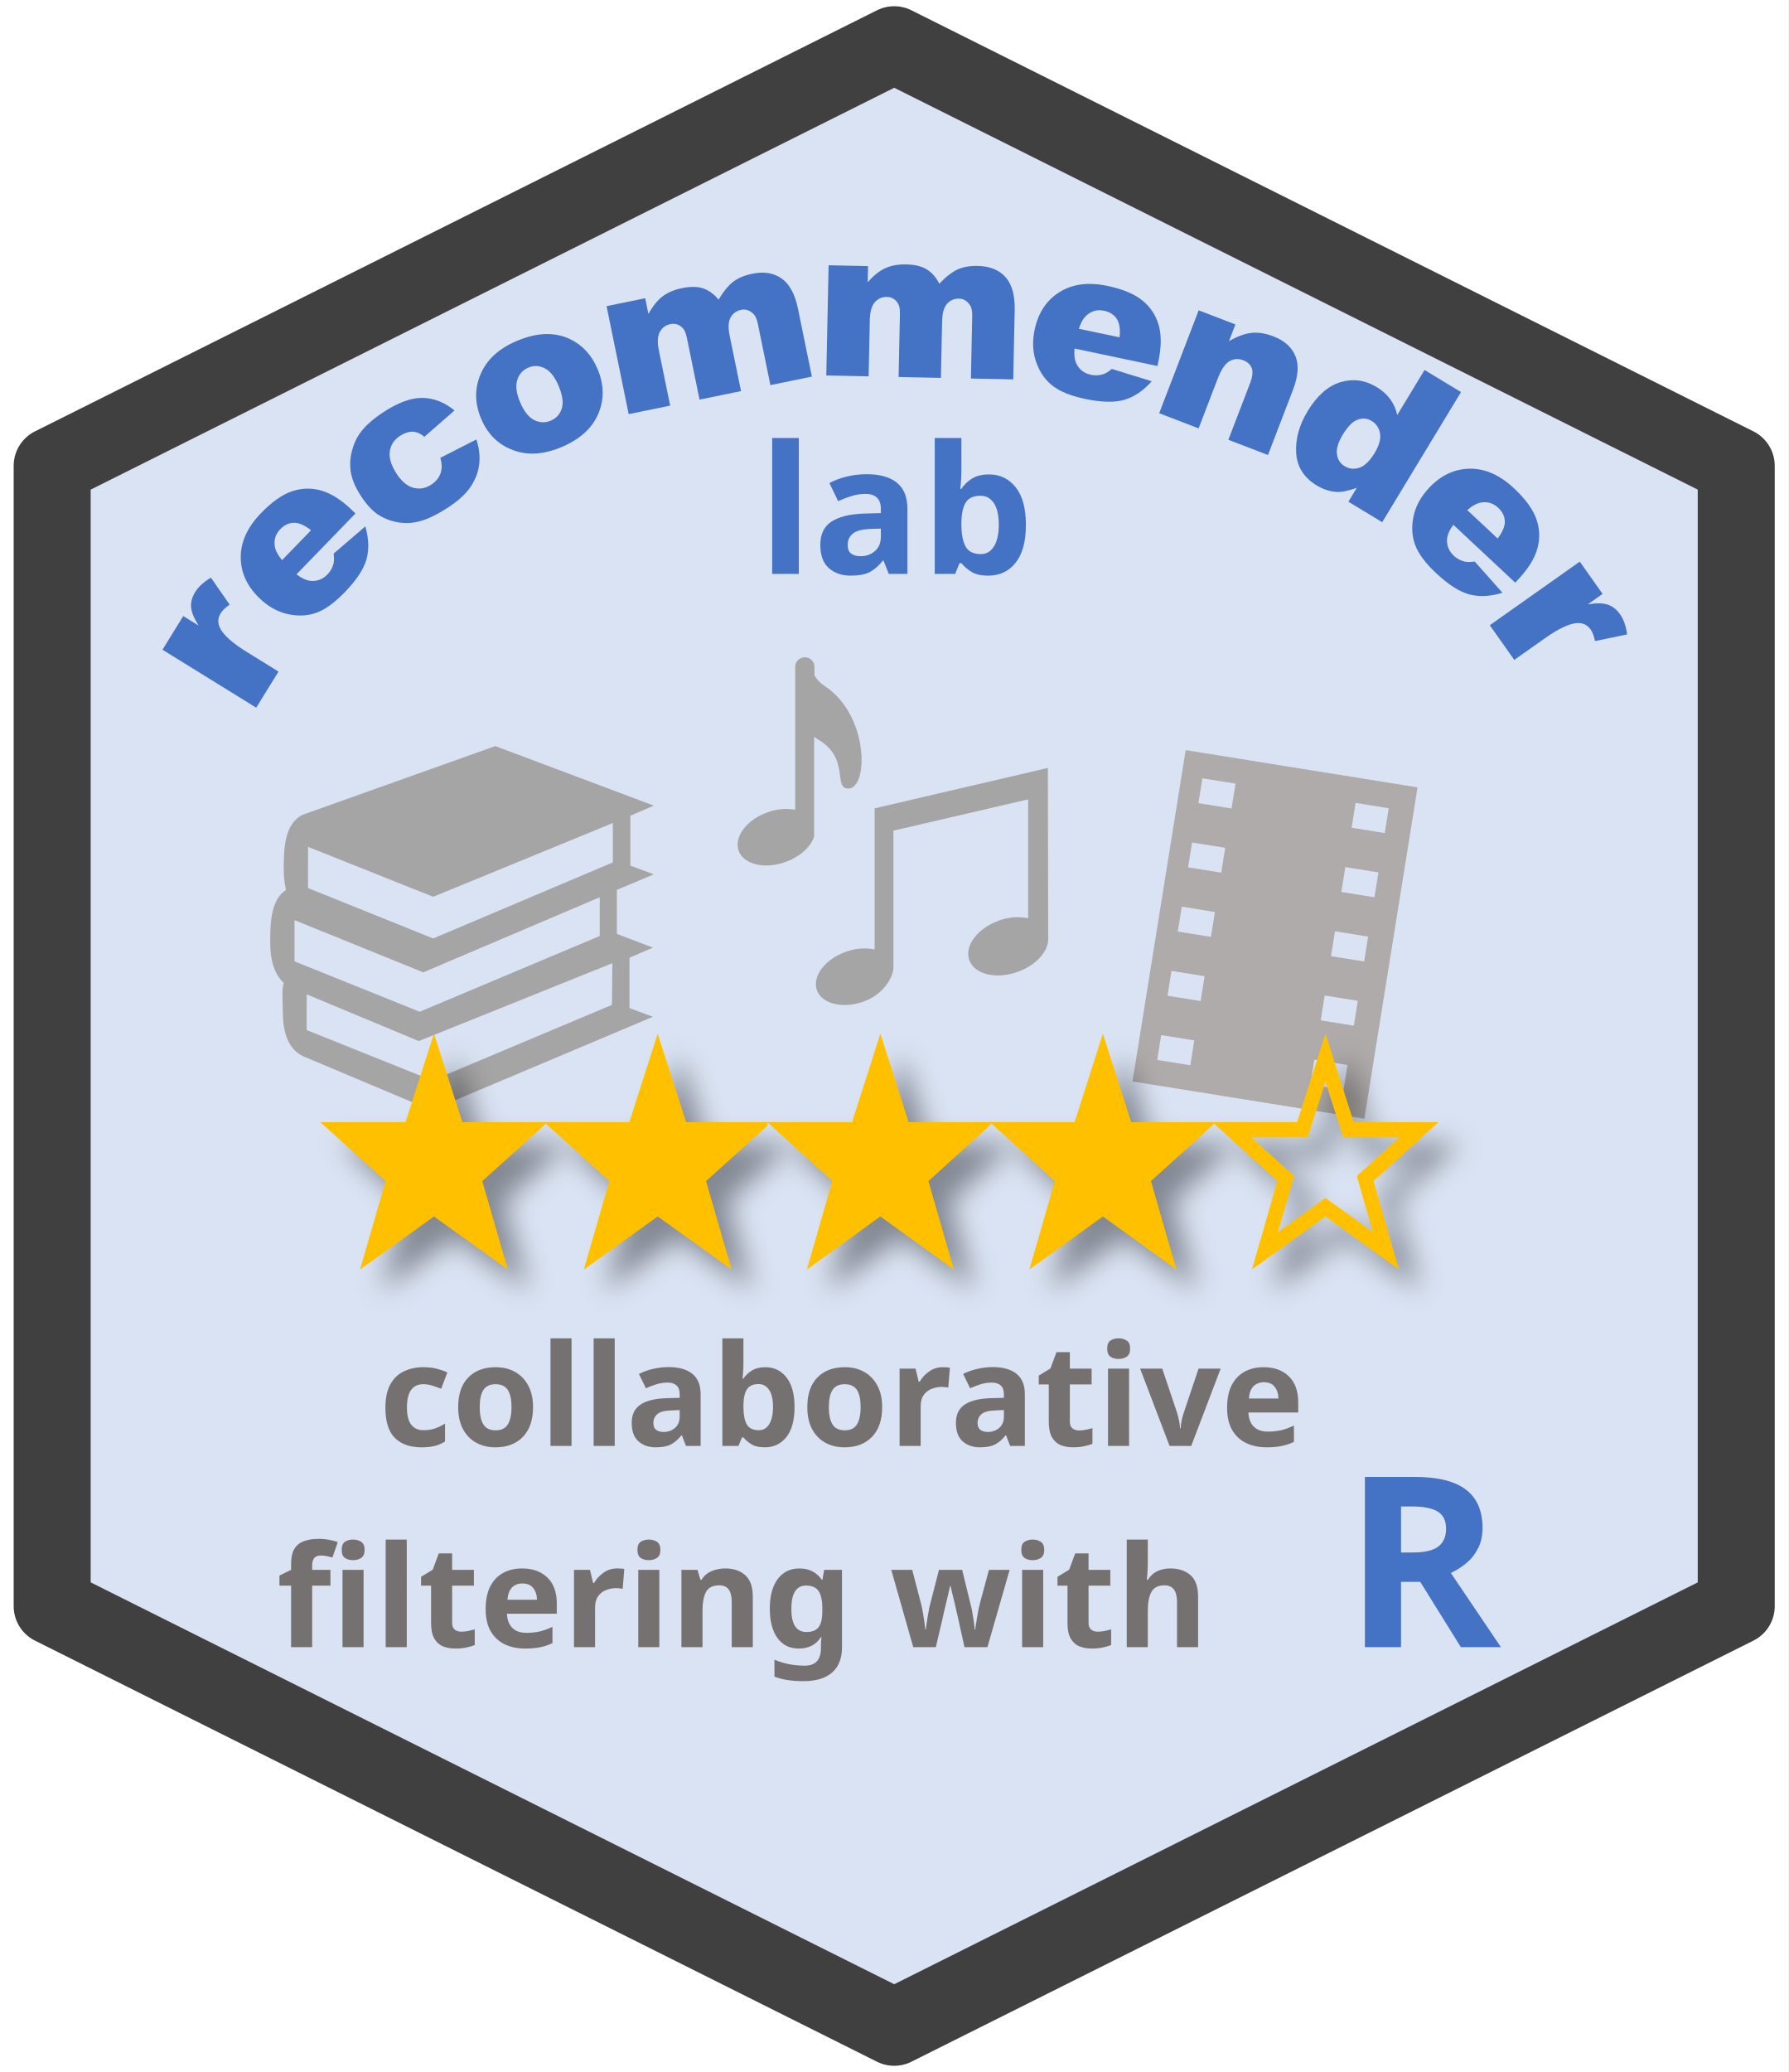
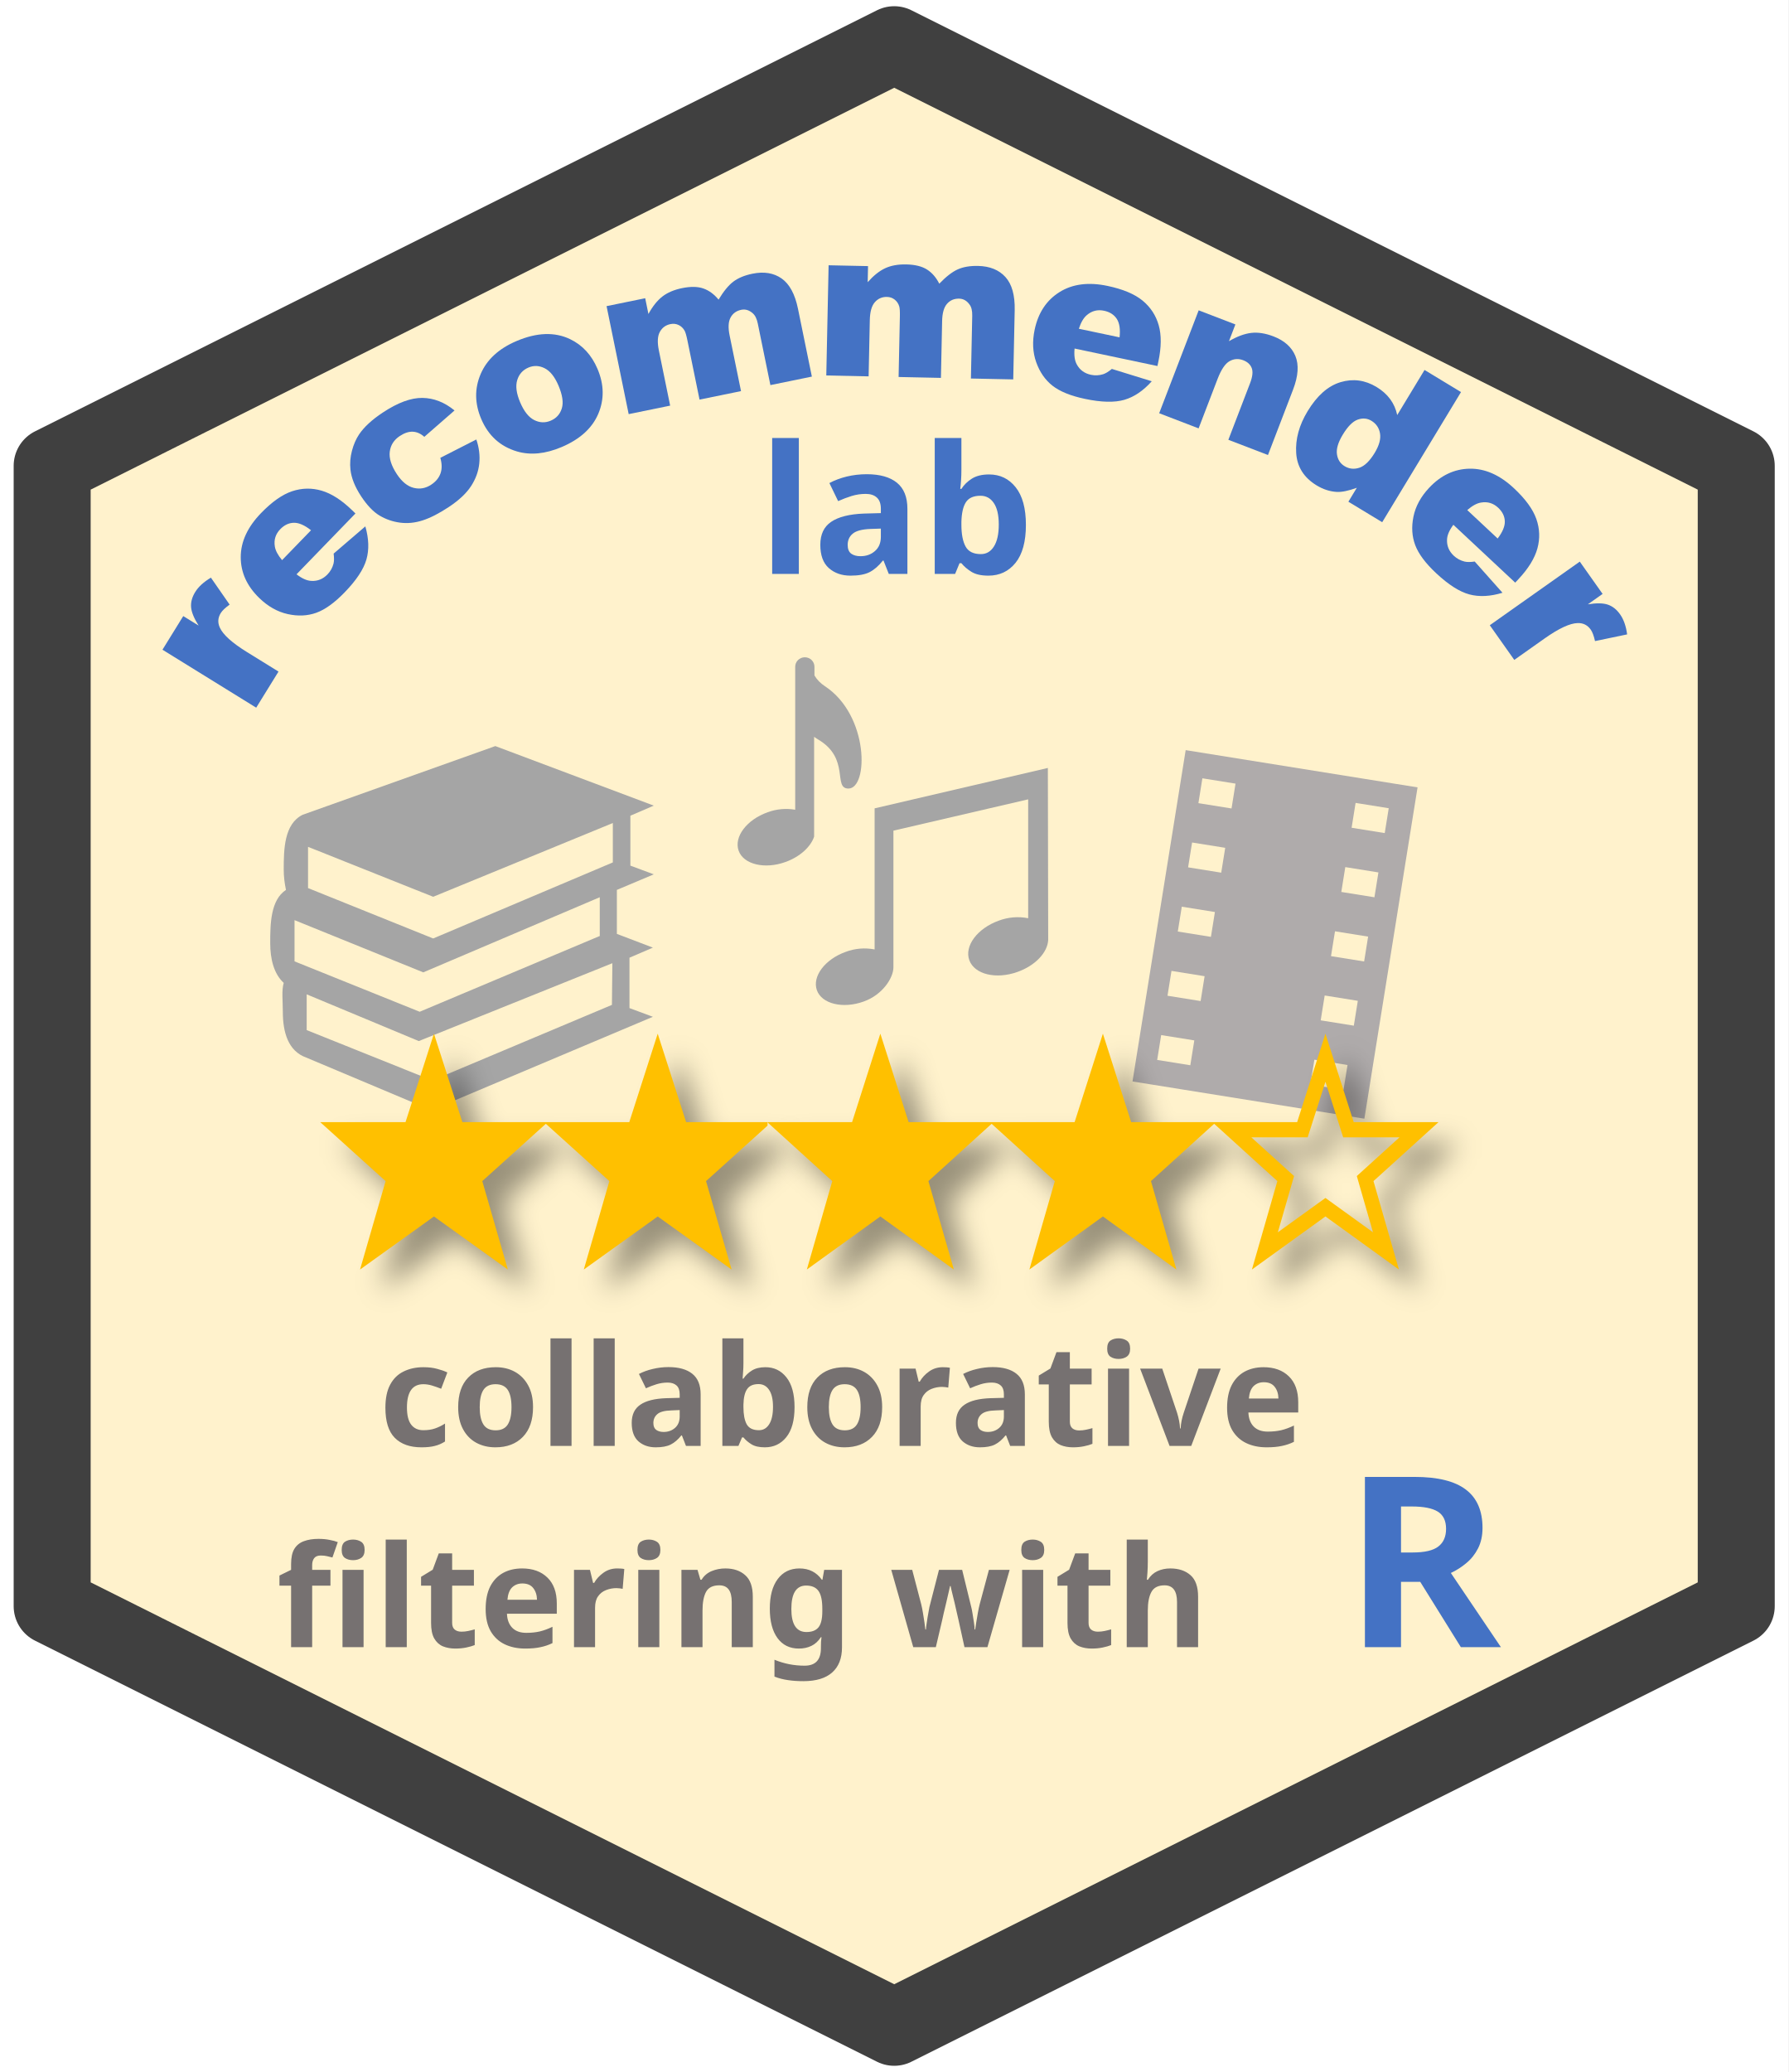
<svg xmlns="http://www.w3.org/2000/svg" width="240" height="278" overflow="hidden">
  <defs>
    <filter id="fx0" x="-10%" y="-10%" width="120%" height="120%" filterUnits="userSpaceOnUse" primitiveUnits="userSpaceOnUse">
      <feComponentTransfer color-interpolation-filters="sRGB">
        <feFuncR type="discrete" tableValues="0 0" />
        <feFuncG type="discrete" tableValues="0 0" />
        <feFuncB type="discrete" tableValues="0 0" />
        <feFuncA type="linear" slope="0.4" intercept="0" />
      </feComponentTransfer>
      <feGaussianBlur stdDeviation="1.778 1.778" />
    </filter>
    <filter id="fx1" x="-10%" y="-10%" width="120%" height="120%" filterUnits="userSpaceOnUse" primitiveUnits="userSpaceOnUse">
      <feComponentTransfer color-interpolation-filters="sRGB">
        <feFuncR type="discrete" tableValues="0 0" />
        <feFuncG type="discrete" tableValues="0 0" />
        <feFuncB type="discrete" tableValues="0 0" />
        <feFuncA type="linear" slope="0.4" intercept="0" />
      </feComponentTransfer>
      <feGaussianBlur stdDeviation="1.778 1.778" />
    </filter>
    <clipPath id="clip2">
      <rect x="0" y="0" width="240" height="278" />
    </clipPath>
    <clipPath id="clip3">
      <rect x="33" y="95" width="58" height="59" />
    </clipPath>
    <clipPath id="clip4">
      <rect x="33" y="95" width="58" height="59" />
    </clipPath>
    <clipPath id="clip5">
      <rect x="33" y="95" width="58" height="59" />
    </clipPath>
    <clipPath id="clip6">
      <rect x="89" y="81" width="62" height="61" />
    </clipPath>
    <clipPath id="clip7">
      <rect x="89" y="81" width="62" height="61" />
    </clipPath>
    <clipPath id="clip8">
      <rect x="89" y="81" width="62" height="61" />
    </clipPath>
    <clipPath id="clip9">
      <path d="M148.717 94.415 202.061 102.98 193.496 156.324 140.152 147.76Z" fill-rule="evenodd" clip-rule="evenodd" />
    </clipPath>
    <clipPath id="clip10">
      <path d="M148.717 94.415 202.061 102.98 193.496 156.324 140.152 147.76Z" fill-rule="evenodd" clip-rule="evenodd" />
    </clipPath>
    <clipPath id="clip11">
      <path d="M148.717 94.415 202.061 102.98 193.496 156.324 140.152 147.76Z" fill-rule="evenodd" clip-rule="evenodd" />
    </clipPath>
    <clipPath id="clip12">
      <rect x="1" y="31" width="76" height="50" />
    </clipPath>
    <clipPath id="clip13">
      <rect x="0" y="0" width="76" height="112" />
    </clipPath>
    <clipPath id="clip14">
      <rect x="6" y="6" width="63" height="99" />
    </clipPath>
    <clipPath id="clip15">
      <rect x="6" y="6" width="63" height="99" />
    </clipPath>
    <clipPath id="clip16">
      <rect x="6" y="6" width="96" height="99" />
    </clipPath>
    <clipPath id="clip17">
      <rect x="41" y="105" width="62" height="98" />
    </clipPath>
    <clipPath id="clip18">
      <rect x="41" y="105" width="62" height="98" />
    </clipPath>
    <clipPath id="clip19">
      <rect x="41" y="105" width="95" height="98" />
    </clipPath>
    <clipPath id="clip20">
      <rect x="1" y="31" width="105" height="50" />
    </clipPath>
    <clipPath id="clip21">
      <rect x="0" y="0" width="108" height="112" />
    </clipPath>
    <clipPath id="clip22">
      <rect x="6" y="6" width="95" height="99" />
    </clipPath>
    <clipPath id="clip23">
      <rect x="6" y="6" width="95" height="99" />
    </clipPath>
    <clipPath id="clip24">
      <rect x="6" y="6" width="95" height="99" />
    </clipPath>
    <clipPath id="clip25">
      <rect x="101" y="105" width="94" height="98" />
    </clipPath>
    <clipPath id="clip26">
      <rect x="101" y="105" width="94" height="98" />
    </clipPath>
    <clipPath id="clip27">
      <rect x="101" y="105" width="94" height="98" />
    </clipPath>
  </defs>
  <g clip-path="url(#clip2)">
    <rect x="0" y="0" width="240" height="278" fill="#FFFFFF" />
-     <path d="M120 6 233 62.5 233 215.5 120 272 7 215.5 7 62.5Z" stroke="#404040" stroke-width="10.333" stroke-linejoin="round" stroke-miterlimit="10" fill="#DAE3F3" fill-rule="evenodd" />
+     <path d="M120 6 233 62.5 233 215.5 120 272 7 215.5 7 62.5Z" stroke="#404040" stroke-width="10.333" stroke-linejoin="round" stroke-miterlimit="10" fill="#FFF2CC" fill-rule="evenodd" />
    <path d="M26.198 79.428C26.638 78.717 27.34 78.076 28.304 77.504L30.816 81.121C30.228 81.543 29.831 81.919 29.626 82.251 29.235 82.883 29.193 83.534 29.5 84.203 29.926 85.155 31.146 86.253 33.16 87.498L37.376 90.105 34.381 94.949 21.803 87.172 24.593 82.659 26.654 83.933C26.03 82.947 25.693 82.12 25.643 81.45 25.593 80.781 25.778 80.107 26.198 79.428Z" fill="#4472C4" fill-rule="evenodd" />
    <text fill="#000000" fill-opacity="0" font-family="Arial,Arial_MSFontService,sans-serif" font-size="17.445" x="21.803" y="92.769">r</text>
    <path d="M37.611 71.002C36.984 71.649 36.74 72.415 36.879 73.299 36.96 73.856 37.285 74.474 37.854 75.154L41.739 71.144C40.875 70.462 40.106 70.127 39.434 70.141 38.761 70.155 38.153 70.442 37.611 71.002ZM35.036 68.837C36.508 67.317 37.901 66.34 39.214 65.905 40.527 65.471 41.843 65.447 43.162 65.833 44.481 66.219 45.841 67.091 47.241 68.447L47.701 68.893 39.794 77.054C40.519 77.614 41.177 77.909 41.768 77.939 42.609 77.991 43.337 77.7 43.95 77.067 44.338 76.667 44.606 76.19 44.755 75.636 44.841 75.293 44.847 74.84 44.773 74.277L49.028 70.625C49.501 72.272 49.549 73.753 49.172 75.069 48.796 76.385 47.823 77.853 46.253 79.473 44.89 80.88 43.62 81.794 42.441 82.217 41.263 82.639 39.985 82.697 38.608 82.391 37.231 82.084 35.959 81.366 34.792 80.235 33.132 78.627 32.304 76.793 32.307 74.735 32.311 72.677 33.221 70.711 35.036 68.837Z" fill="#4472C4" fill-rule="evenodd" />
    <text fill="#000000" fill-opacity="0" font-family="Arial,Arial_MSFontService,sans-serif" font-size="17.023" x="32.307" y="80.456">e</text>
    <path d="M51.364 55.356C53.376 54.023 55.149 53.367 56.682 53.387 58.216 53.407 59.654 53.969 60.997 55.073L56.942 58.61C56.454 58.176 55.938 57.947 55.394 57.923 54.849 57.9 54.267 58.093 53.648 58.503 52.866 59.02 52.419 59.719 52.306 60.6 52.193 61.48 52.513 62.489 53.265 63.625 53.935 64.637 54.684 65.247 55.512 65.454 56.34 65.662 57.125 65.52 57.868 65.028 58.488 64.618 58.903 64.114 59.115 63.518 59.327 62.921 59.319 62.224 59.092 61.428L63.924 58.964C64.296 60.064 64.427 61.144 64.316 62.203 64.204 63.263 63.835 64.273 63.207 65.234 62.58 66.195 61.589 67.124 60.234 68.021 58.926 68.887 57.756 69.486 56.724 69.819 55.692 70.153 54.682 70.254 53.694 70.124 52.706 69.994 51.791 69.679 50.948 69.18 50.105 68.681 49.282 67.825 48.478 66.611 47.638 65.342 47.156 64.143 47.031 63.013 46.939 62.184 47.005 61.343 47.23 60.488 47.454 59.633 47.777 58.893 48.199 58.269 48.869 57.28 49.924 56.309 51.364 55.356Z" fill="#4472C4" fill-rule="evenodd" />
    <text fill="#000000" fill-opacity="0" font-family="Arial,Arial_MSFontService,sans-serif" font-size="16.792" x="46.991" y="68.08">c</text>
    <path d="M70.922 49.313C70.162 49.636 69.658 50.196 69.412 50.992 69.165 51.788 69.296 52.783 69.804 53.98 70.32 55.193 70.947 55.985 71.685 56.357 72.424 56.73 73.164 56.758 73.908 56.441 74.659 56.122 75.155 55.573 75.394 54.795 75.634 54.018 75.484 52.997 74.947 51.732 74.446 50.553 73.829 49.779 73.097 49.41 72.365 49.04 71.64 49.008 70.922 49.313ZM69.32 45.757C72.045 44.598 74.44 44.513 76.504 45.502 78.165 46.299 79.391 47.629 80.183 49.491 81.073 51.584 81.108 53.594 80.288 55.522 79.468 57.449 77.832 58.934 75.38 59.977 73.193 60.906 71.189 61.103 69.367 60.566 67.124 59.896 65.529 58.445 64.581 56.215 63.698 54.139 63.672 52.131 64.501 50.189 65.33 48.248 66.936 46.771 69.32 45.757Z" fill="#4472C4" fill-rule="evenodd" />
    <text fill="#000000" fill-opacity="0" font-family="Arial,Arial_MSFontService,sans-serif" font-size="16.042" x="63.898" y="58.856">o</text>
    <path d="M91.532 38.659C92.689 38.422 93.646 38.439 94.404 38.71 95.162 38.981 95.837 39.478 96.431 40.2 97.109 39.075 97.772 38.269 98.42 37.781 99.067 37.293 99.918 36.941 100.972 36.725 102.525 36.407 103.832 36.62 104.893 37.365 105.954 38.11 106.685 39.464 107.088 41.428L108.951 50.528 103.385 51.668 101.695 43.414C101.561 42.76 101.334 42.299 101.015 42.033 100.541 41.608 100.028 41.453 99.475 41.566 98.823 41.7 98.345 42.044 98.043 42.599 97.741 43.153 97.697 43.954 97.912 44.999L99.443 52.475 93.877 53.615 92.242 45.635C92.112 44.998 91.987 44.574 91.867 44.361 91.674 44.022 91.409 43.77 91.071 43.607 90.733 43.444 90.368 43.403 89.976 43.483 89.337 43.614 88.862 43.963 88.55 44.529 88.238 45.095 88.195 45.928 88.42 47.029L89.934 54.423 84.368 55.563 81.401 41.075 86.585 40.013 87.018 42.128C87.584 41.093 88.209 40.311 88.894 39.782 89.578 39.253 90.457 38.879 91.532 38.659Z" fill="#4472C4" fill-rule="evenodd" />
    <text fill="#000000" fill-opacity="0" font-family="Arial,Arial_MSFontService,sans-serif" font-size="18.98" x="81.401" y="53.19">m</text>
    <path d="M121.613 35.477C122.793 35.502 123.723 35.73 124.402 36.162 125.081 36.594 125.63 37.228 126.05 38.063 126.96 37.117 127.785 36.477 128.524 36.144 129.264 35.812 130.171 35.657 131.247 35.679 132.831 35.713 134.059 36.21 134.929 37.171 135.799 38.131 136.213 39.614 136.171 41.619L135.975 50.905 130.295 50.786 130.472 42.363C130.486 41.694 130.367 41.195 130.115 40.865 129.746 40.346 129.28 40.081 128.716 40.069 128.05 40.055 127.509 40.285 127.091 40.759 126.674 41.233 126.454 42.004 126.432 43.072L126.271 50.701 120.591 50.581 120.762 42.437C120.776 41.787 120.748 41.346 120.678 41.112 120.565 40.738 120.362 40.434 120.069 40.201 119.775 39.967 119.429 39.846 119.028 39.838 118.376 39.824 117.835 40.059 117.406 40.542 116.977 41.025 116.75 41.828 116.726 42.951L116.568 50.497 110.887 50.377 111.198 35.592 116.489 35.703 116.443 37.861C117.225 36.977 118.007 36.352 118.791 35.988 119.575 35.624 120.516 35.454 121.613 35.477Z" fill="#4472C4" fill-rule="evenodd" />
    <text fill="#000000" fill-opacity="0" font-family="Arial,Arial_MSFontService,sans-serif" font-size="15.431" x="110.887" y="48.976">m</text>
    <path d="M148.165 41.692C147.284 41.506 146.506 41.708 145.832 42.296 145.404 42.661 145.054 43.265 144.781 44.109L150.244 45.262C150.362 44.167 150.235 43.339 149.865 42.776 149.495 42.215 148.928 41.853 148.165 41.692ZM148.626 38.36C150.697 38.796 152.266 39.455 153.333 40.334 154.4 41.214 155.121 42.315 155.497 43.637 155.873 44.959 155.86 46.574 155.457 48.482L155.325 49.109 144.207 46.763C144.119 47.675 144.22 48.389 144.509 48.905 144.913 49.645 145.546 50.106 146.409 50.288 146.954 50.403 147.501 50.376 148.049 50.207 148.385 50.097 148.771 49.861 149.209 49.498L154.566 51.154C153.424 52.432 152.196 53.261 150.882 53.644 149.568 54.026 147.807 53.984 145.6 53.518 143.683 53.114 142.232 52.526 141.247 51.753 140.262 50.981 139.532 49.931 139.058 48.602 138.584 47.273 138.515 45.814 138.85 44.224 139.327 41.963 140.438 40.285 142.182 39.192 143.926 38.099 146.074 37.821 148.626 38.36Z" fill="#4472C4" fill-rule="evenodd" />
    <text fill="#000000" fill-opacity="0" font-family="Arial,Arial_MSFontService,sans-serif" font-size="15.809" x="138.642" y="51.926">e</text>
    <path d="M170.899 45.133C172.364 45.695 173.343 46.571 173.836 47.759 174.329 48.948 174.227 50.452 173.528 52.273L170.16 61.048 164.843 59.007 167.757 51.415C168.09 50.548 168.165 49.873 167.982 49.39 167.799 48.908 167.418 48.555 166.837 48.332 166.196 48.086 165.582 48.129 164.997 48.461 164.412 48.793 163.879 49.588 163.396 50.845L160.851 57.475 155.56 55.444 160.86 41.637 165.787 43.529 164.924 45.778C166.013 45.142 167.01 44.771 167.916 44.666 168.821 44.562 169.816 44.717 170.899 45.133Z" fill="#4472C4" fill-rule="evenodd" />
    <text fill="#000000" fill-opacity="0" font-family="Arial,Arial_MSFontService,sans-serif" font-size="19.41" x="155.56" y="58.621">n</text>
    <path d="M184.044 56.457C183.48 56.116 182.866 56.064 182.201 56.301 181.536 56.539 180.869 57.21 180.201 58.313 179.575 59.346 179.314 60.221 179.416 60.94 179.518 61.658 179.859 62.193 180.438 62.544 181.058 62.919 181.72 62.989 182.427 62.755 183.133 62.521 183.818 61.856 184.482 60.76 185.083 59.768 185.321 58.9 185.196 58.157 185.071 57.413 184.687 56.847 184.044 56.457ZM191.17 49.638 196.065 52.603 185.489 70.064 180.951 67.315 182.083 65.445C180.967 65.855 180.063 66.039 179.371 66 178.451 65.942 177.562 65.653 176.704 65.134 174.981 64.09 174.062 62.638 173.946 60.777 173.831 58.916 174.34 57.048 175.476 55.175 176.745 53.078 178.219 51.779 179.897 51.275 181.575 50.772 183.188 50.989 184.736 51.927 185.491 52.384 186.099 52.926 186.56 53.553 187.021 54.18 187.337 54.892 187.505 55.688Z" fill="#4472C4" fill-rule="evenodd" />
    <text fill="#000000" fill-opacity="0" font-family="Arial,Arial_MSFontService,sans-serif" font-size="20.426" x="173.93" y="67.511">d</text>
    <path d="M201.051 68.121C200.393 67.506 199.623 67.275 198.742 67.43 198.187 67.52 197.574 67.856 196.904 68.437L200.982 72.251C201.649 71.375 201.97 70.6 201.944 69.928 201.918 69.256 201.62 68.653 201.051 68.121ZM203.17 65.508C204.716 66.953 205.718 68.329 206.175 69.633 206.633 70.938 206.68 72.254 206.318 73.579 205.955 74.905 205.108 76.28 203.776 77.704L203.339 78.172 195.039 70.411C194.492 71.145 194.209 71.808 194.189 72.4 194.152 73.242 194.455 73.964 195.099 74.567 195.506 74.947 195.988 75.207 196.544 75.346 196.889 75.426 197.342 75.424 197.904 75.34L201.631 79.53C199.992 80.031 198.512 80.106 197.19 79.753 195.868 79.4 194.383 78.453 192.735 76.912 191.304 75.574 190.367 74.32 189.924 73.149 189.481 71.978 189.4 70.702 189.682 69.32 189.964 67.938 190.66 66.653 191.77 65.466 193.348 63.778 195.167 62.917 197.225 62.884 199.283 62.852 201.265 63.726 203.17 65.508Z" fill="#4472C4" fill-rule="evenodd" />
    <text fill="#000000" fill-opacity="0" font-family="Arial,Arial_MSFontService,sans-serif" font-size="17.088" x="189.518" y="77.835">e</text>
    <path d="M217.413 82.426C217.895 83.108 218.21 84.005 218.359 85.116L214.049 86.014C213.89 85.307 213.699 84.795 213.474 84.476 213.045 83.87 212.463 83.577 211.726 83.597 210.684 83.618 209.196 84.311 207.263 85.677L203.214 88.539 199.927 83.888 212.004 75.352 215.066 79.685 213.087 81.083C214.239 80.895 215.132 80.908 215.768 81.124 216.404 81.34 216.952 81.774 217.413 82.426Z" fill="#4472C4" fill-rule="evenodd" />
    <text fill="#000000" fill-opacity="0" font-family="Arial,Arial_MSFontService,sans-serif" font-size="13.187" x="199.927" y="86.891">r</text>
    <text fill="#767171" font-family="Arial Black,Arial Black_MSFontService,sans-serif" font-weight="900" font-size="19" transform="translate(37.1269 221)">filtering with <tspan fill="#4472C4" font-family="Calibri,Calibri_MSFontService,sans-serif" font-weight="700" font-size="32" x="143.167" y="0">R</tspan>
      <tspan font-size="19" x="13.733" y="-27">collaborative</tspan>
    </text>
    <g clip-path="url(#clip3)">
      <g clip-path="url(#clip4)">
        <g clip-path="url(#clip5)">
          <path d="M54.737 21.931 51.596 20.783 51.596 14.198 54.737 12.869 33.471 5.015 7.612 14.077C5.135 15.285 5.075 18.608 5.075 21.327 5.075 22.233 5.196 23.14 5.377 23.985 3.323 25.315 3.263 28.396 3.263 30.994 3.263 33.108 3.746 35.042 5.075 36.25 4.773 37.277 4.954 38.546 4.954 40.056 4.954 42.775 5.679 45.252 8.096 46.098L24.892 53.046 54.617 40.721 51.475 39.573 51.475 32.927 54.617 31.598 49.783 29.785 49.783 23.985 54.737 21.931ZM8.338 18.306 25.133 24.892 49.24 15.165 49.24 20.36 25.133 30.39 8.338 23.744 8.338 18.306ZM49.119 39.15 25.012 49.119 8.156 42.473 8.156 37.76 23.2 43.923 49.179 33.652 49.119 39.15ZM47.427 30.087 23.321 40.056 6.525 33.41 6.525 27.973 23.804 34.86 47.487 24.952 47.487 30.087Z" fill="#A5A5A5" transform="matrix(1 0 0 1.01724 33 95)" />
        </g>
      </g>
    </g>
    <g clip-path="url(#clip6)">
      <g clip-path="url(#clip7)">
        <g clip-path="url(#clip8)">
          <path d="M50.789 22.036 27.914 27.456 27.914 46.385C26.638 46.131 25.316 46.244 24.101 46.709 21.344 47.713 19.653 50.014 20.289 51.85 20.924 53.686 23.727 54.392 26.484 53.369 28.975 52.466 30.398 50.192 30.398 48.781L30.398 30.449 48.19 26.249 48.19 42.198C46.887 41.935 45.535 42.05 44.295 42.528 41.474 43.564 39.733 45.934 40.419 47.834 41.105 49.734 43.945 50.433 46.773 49.404 49.162 48.546 50.751 46.773 50.833 45.115Z" fill="#A5A5A5" transform="matrix(1.01639 0 0 1 89 81)" />
          <path d="M21.337 11.056C20.778 10.691 20.311 10.202 19.971 9.627L19.971 8.457C19.971 7.756 19.402 7.187 18.7 7.187 17.998 7.187 17.43 7.756 17.43 8.457L17.43 27.641C16.2 27.424 14.935 27.545 13.77 27.99 11.012 28.988 9.322 31.288 9.957 33.131 10.592 34.973 13.401 35.672 16.159 34.649 18.065 33.95 19.476 32.622 19.927 31.256L19.927 17.855C20.099 17.99 20.279 18.113 20.467 18.224 24.705 20.765 22.373 24.781 24.445 24.8 27.107 24.819 27.215 14.977 21.337 11.056Z" fill="#A5A5A5" transform="matrix(1.01639 0 0 1 89 81)" />
        </g>
      </g>
    </g>
    <text fill="#4472C4" font-family="Arial Black,Arial Black_MSFontService,sans-serif" font-weight="900" font-size="24" transform="translate(101.749 77)">lab</text>
    <g clip-path="url(#clip9)">
      <g clip-path="url(#clip10)">
        <g clip-path="url(#clip11)">
          <path d="M185.829 111.774 181.384 111.06 181.919 107.726 186.365 108.44 185.829 111.774ZM184.446 120.387 180.001 119.673 180.536 116.339 184.982 117.053 184.446 120.387ZM183.064 129 178.618 128.286 179.154 124.952 183.599 125.666 183.064 129ZM181.681 137.613 177.235 136.899 177.771 133.565 182.216 134.279 181.681 137.613ZM180.298 146.225 175.852 145.512 176.388 142.178 180.833 142.891 180.298 146.225ZM165.27 108.473 160.824 107.759 161.359 104.425 165.805 105.139 165.27 108.473ZM163.887 117.086 159.441 116.372 159.977 113.038 164.422 113.752 163.887 117.086ZM162.504 125.699 158.058 124.985 158.594 121.651 163.039 122.365 162.504 125.699ZM161.121 134.311 156.676 133.598 157.211 130.264 161.656 130.977 161.121 134.311ZM159.738 142.924 155.293 142.211 155.828 138.877 160.273 139.59 159.738 142.924ZM159.116 100.645 151.979 145.099 183.097 150.095 190.234 105.641 159.116 100.645Z" fill="#AFABAB" />
        </g>
      </g>
    </g>
    <g clip-path="url(#clip12)" filter="url(#fx0)" transform="translate(37 101)">
      <g clip-path="url(#clip13)">
        <g clip-path="url(#clip14)">
          <g clip-path="url(#clip15)">
            <g clip-path="url(#clip16)">
              <path d="M92.55 43.936 81.106 43.936 77.29 32.491 73.475 43.936 62.523 43.936 62.031 43.936 51.078 43.936 47.263 32.491 43.448 43.936 32.495 43.936 32.003 43.936 21.05 43.936 17.235 32.491 13.42 43.936 1.975 43.936 10.749 51.566 7.316 63.011 17.235 56.144 27.154 63.011 23.721 51.566 32.249 44.151 40.777 51.566 37.344 63.011 47.263 56.144 57.182 63.011 53.749 51.566 62.277 44.151 70.805 51.566 67.371 63.011 77.29 56.144 87.21 63.011 83.776 51.566 92.55 43.936Z" fill="#FFC000" transform="matrix(1 0 0 1.03689 6.82843 6.82843)" />
            </g>
          </g>
        </g>
      </g>
    </g>
    <g clip-path="url(#clip17)">
      <g clip-path="url(#clip18)">
        <g clip-path="url(#clip19)">
          <path d="M92.55 43.936 81.106 43.936 77.29 32.491 73.475 43.936 62.523 43.936 62.031 43.936 51.078 43.936 47.263 32.491 43.448 43.936 32.495 43.936 32.003 43.936 21.05 43.936 17.235 32.491 13.42 43.936 1.975 43.936 10.749 51.566 7.316 63.011 17.235 56.144 27.154 63.011 23.721 51.566 32.249 44.151 40.777 51.566 37.344 63.011 47.263 56.144 57.182 63.011 53.749 51.566 62.277 44.151 70.805 51.566 67.371 63.011 77.29 56.144 87.21 63.011 83.776 51.566 92.55 43.936Z" fill="#FFC000" transform="matrix(1 0 0 1.03689 41 105)" />
        </g>
      </g>
    </g>
    <g clip-path="url(#clip20)" filter="url(#fx1)" transform="translate(97 101)">
      <g clip-path="url(#clip21)">
        <g clip-path="url(#clip22)">
          <g clip-path="url(#clip23)">
            <g clip-path="url(#clip24)">
              <path d="M7.276 62.667 17.141 55.837 27.006 62.667 23.592 51.285 32.074 43.91 40.555 51.285 37.141 62.667 47.006 55.837 56.871 62.667 53.457 51.285 61.938 43.91 70.42 51.285 67.005 62.667 76.871 55.837 86.736 62.667 83.32 51.285 92.047 43.696 80.665 43.696 76.871 32.312 73.076 43.696 50.8 43.696 47.006 32.312 43.212 43.696 20.936 43.696 17.141 32.312 13.347 43.696 1.964 43.696 10.691 51.285ZM73.076 45.654 74.487 45.654 74.934 44.315 76.871 38.506 78.807 44.315 79.253 45.654 86.811 45.654 82.036 49.806 81.082 50.636 81.445 51.847 83.253 57.874 77.985 54.227 76.871 53.456 75.755 54.227 70.487 57.874 72.296 51.847 72.659 50.636 71.705 49.806 66.93 45.654Z" fill="#FFC000" transform="matrix(1 0 0 1.04255 6.82843 6.82843)" />
            </g>
          </g>
        </g>
      </g>
    </g>
    <g clip-path="url(#clip25)">
      <g clip-path="url(#clip26)">
        <g clip-path="url(#clip27)">
          <path d="M7.276 62.667 17.141 55.837 27.006 62.667 23.592 51.285 32.074 43.91 40.555 51.285 37.141 62.667 47.006 55.837 56.871 62.667 53.457 51.285 61.938 43.91 70.42 51.285 67.005 62.667 76.871 55.837 86.736 62.667 83.32 51.285 92.047 43.696 80.665 43.696 76.871 32.312 73.076 43.696 50.8 43.696 47.006 32.312 43.212 43.696 20.936 43.696 17.141 32.312 13.347 43.696 1.964 43.696 10.691 51.285ZM73.076 45.654 74.487 45.654 74.934 44.315 76.871 38.506 78.807 44.315 79.253 45.654 86.811 45.654 82.036 49.806 81.082 50.636 81.445 51.847 83.253 57.874 77.985 54.227 76.871 53.456 75.755 54.227 70.487 57.874 72.296 51.847 72.659 50.636 71.705 49.806 66.93 45.654Z" fill="#FFC000" transform="matrix(1 0 0 1.04255 101 105)" />
        </g>
      </g>
    </g>
  </g>
</svg>
